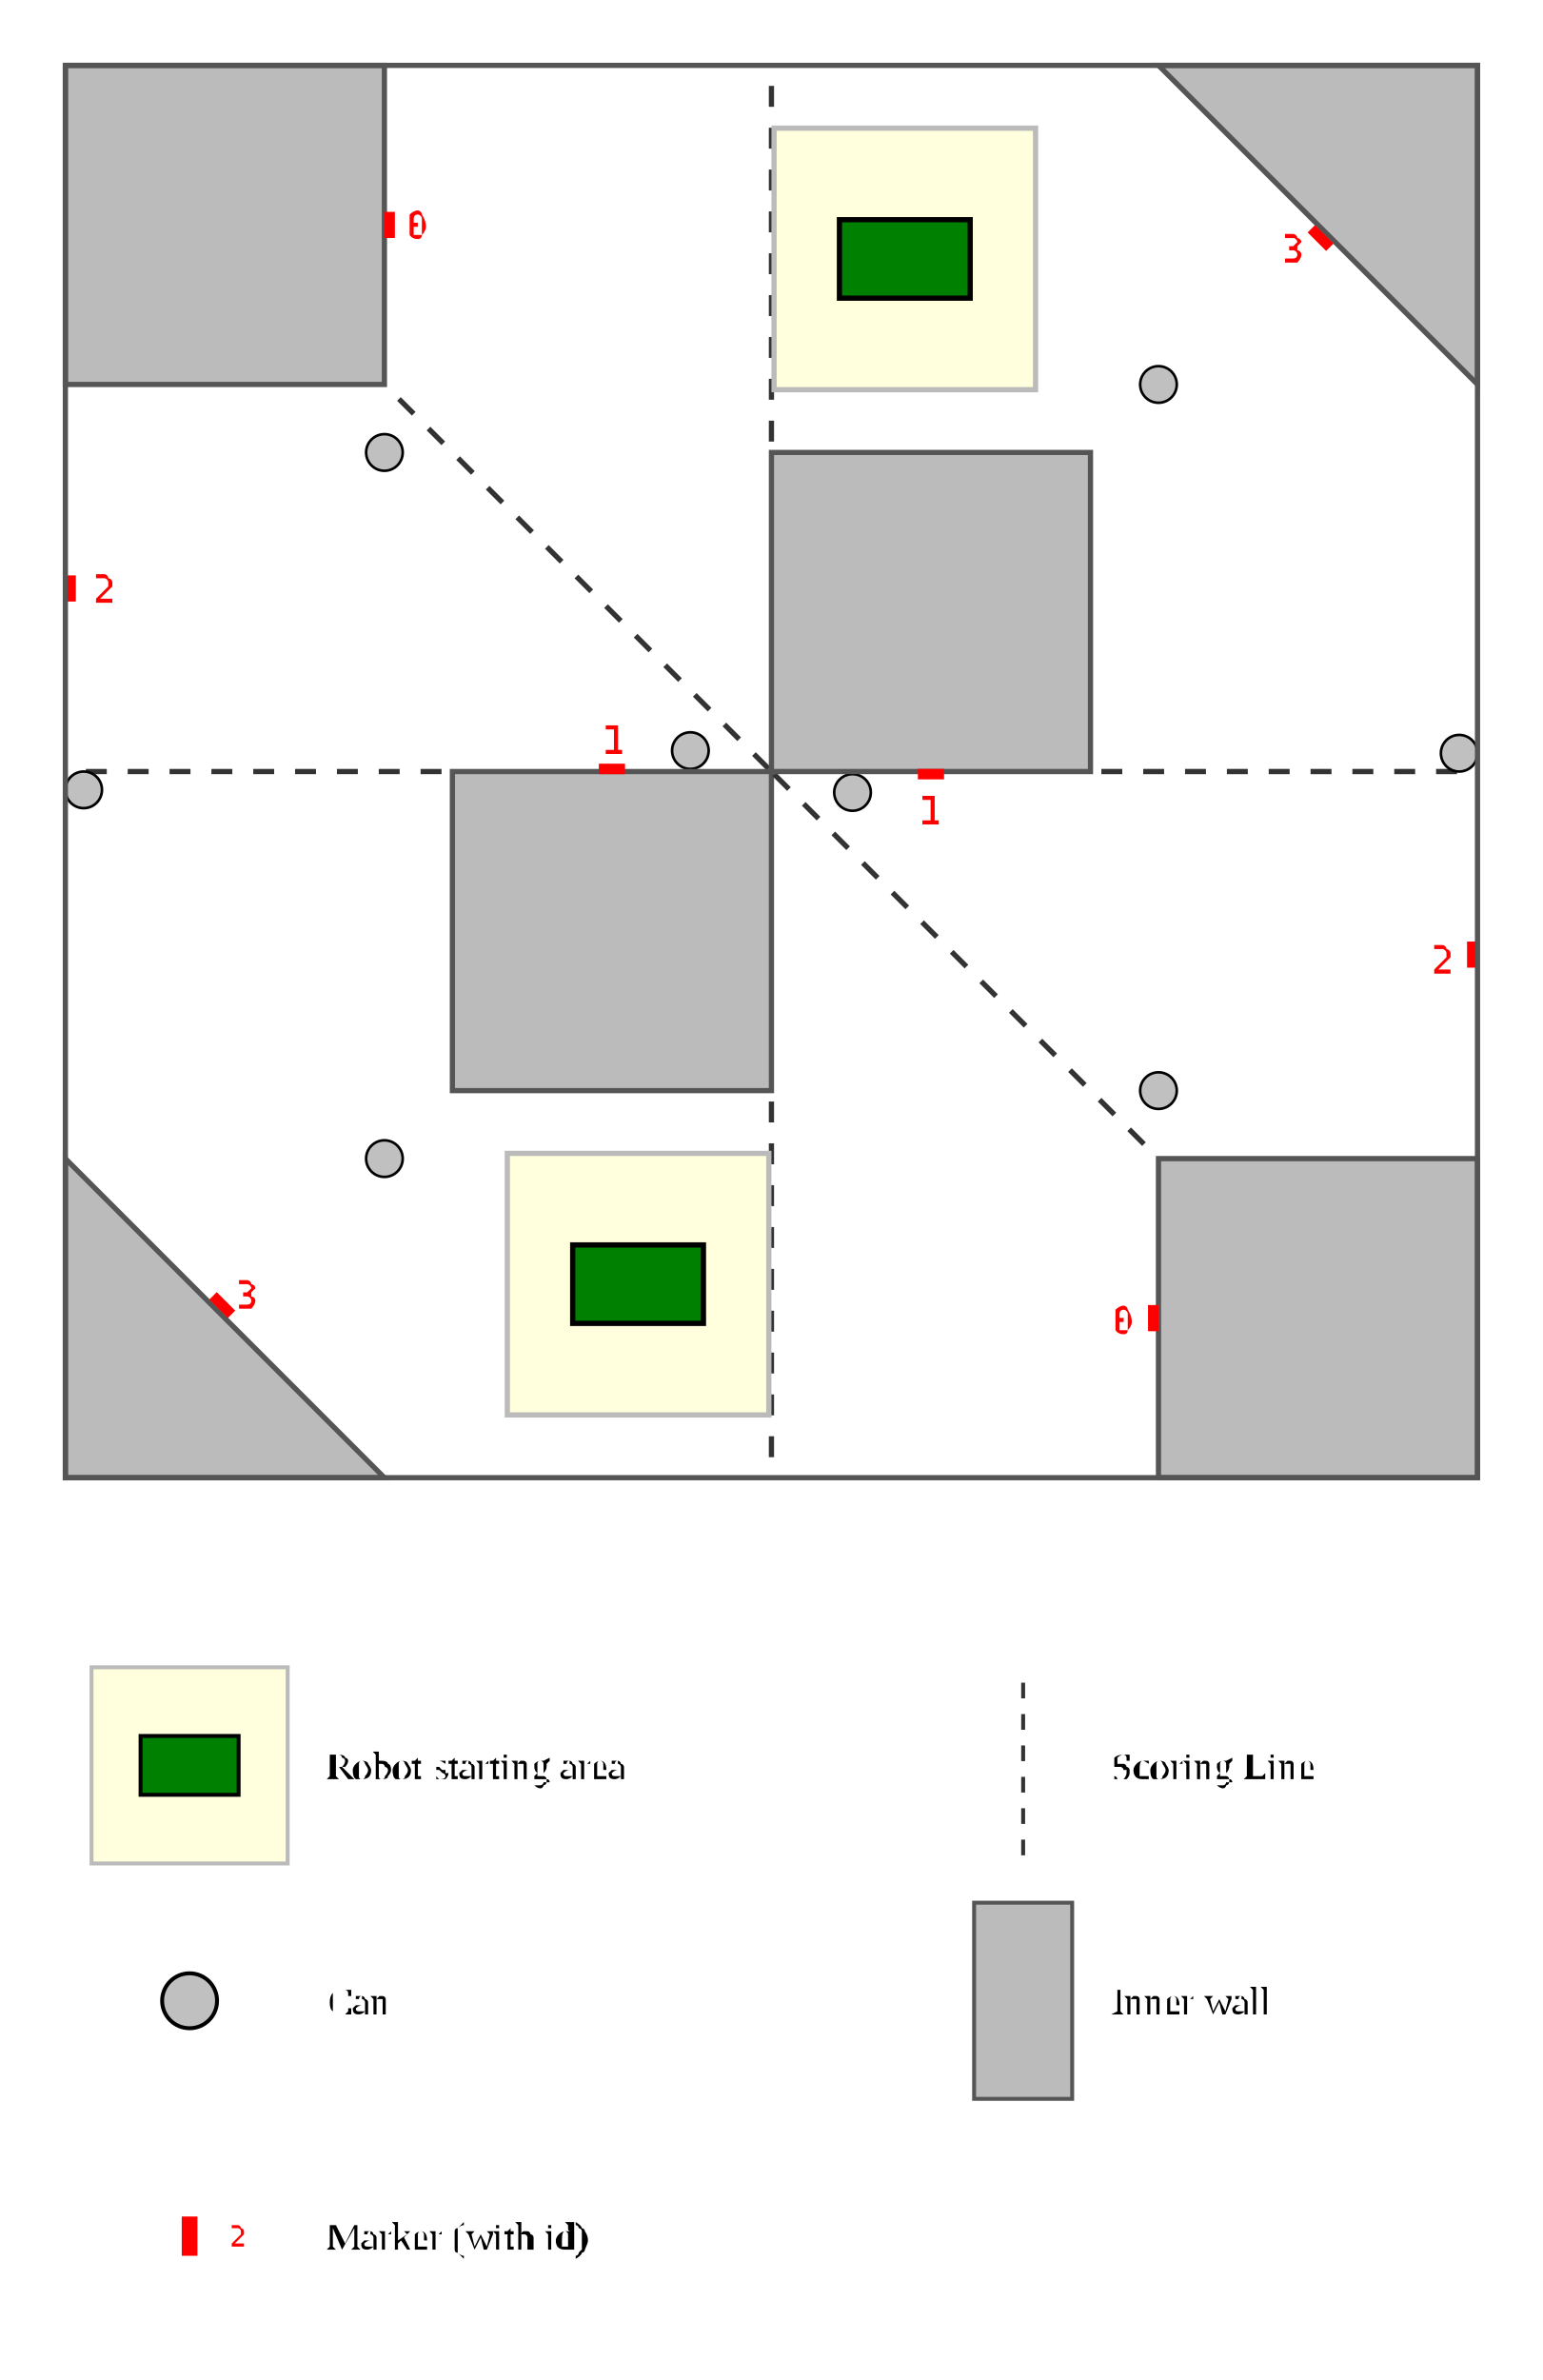
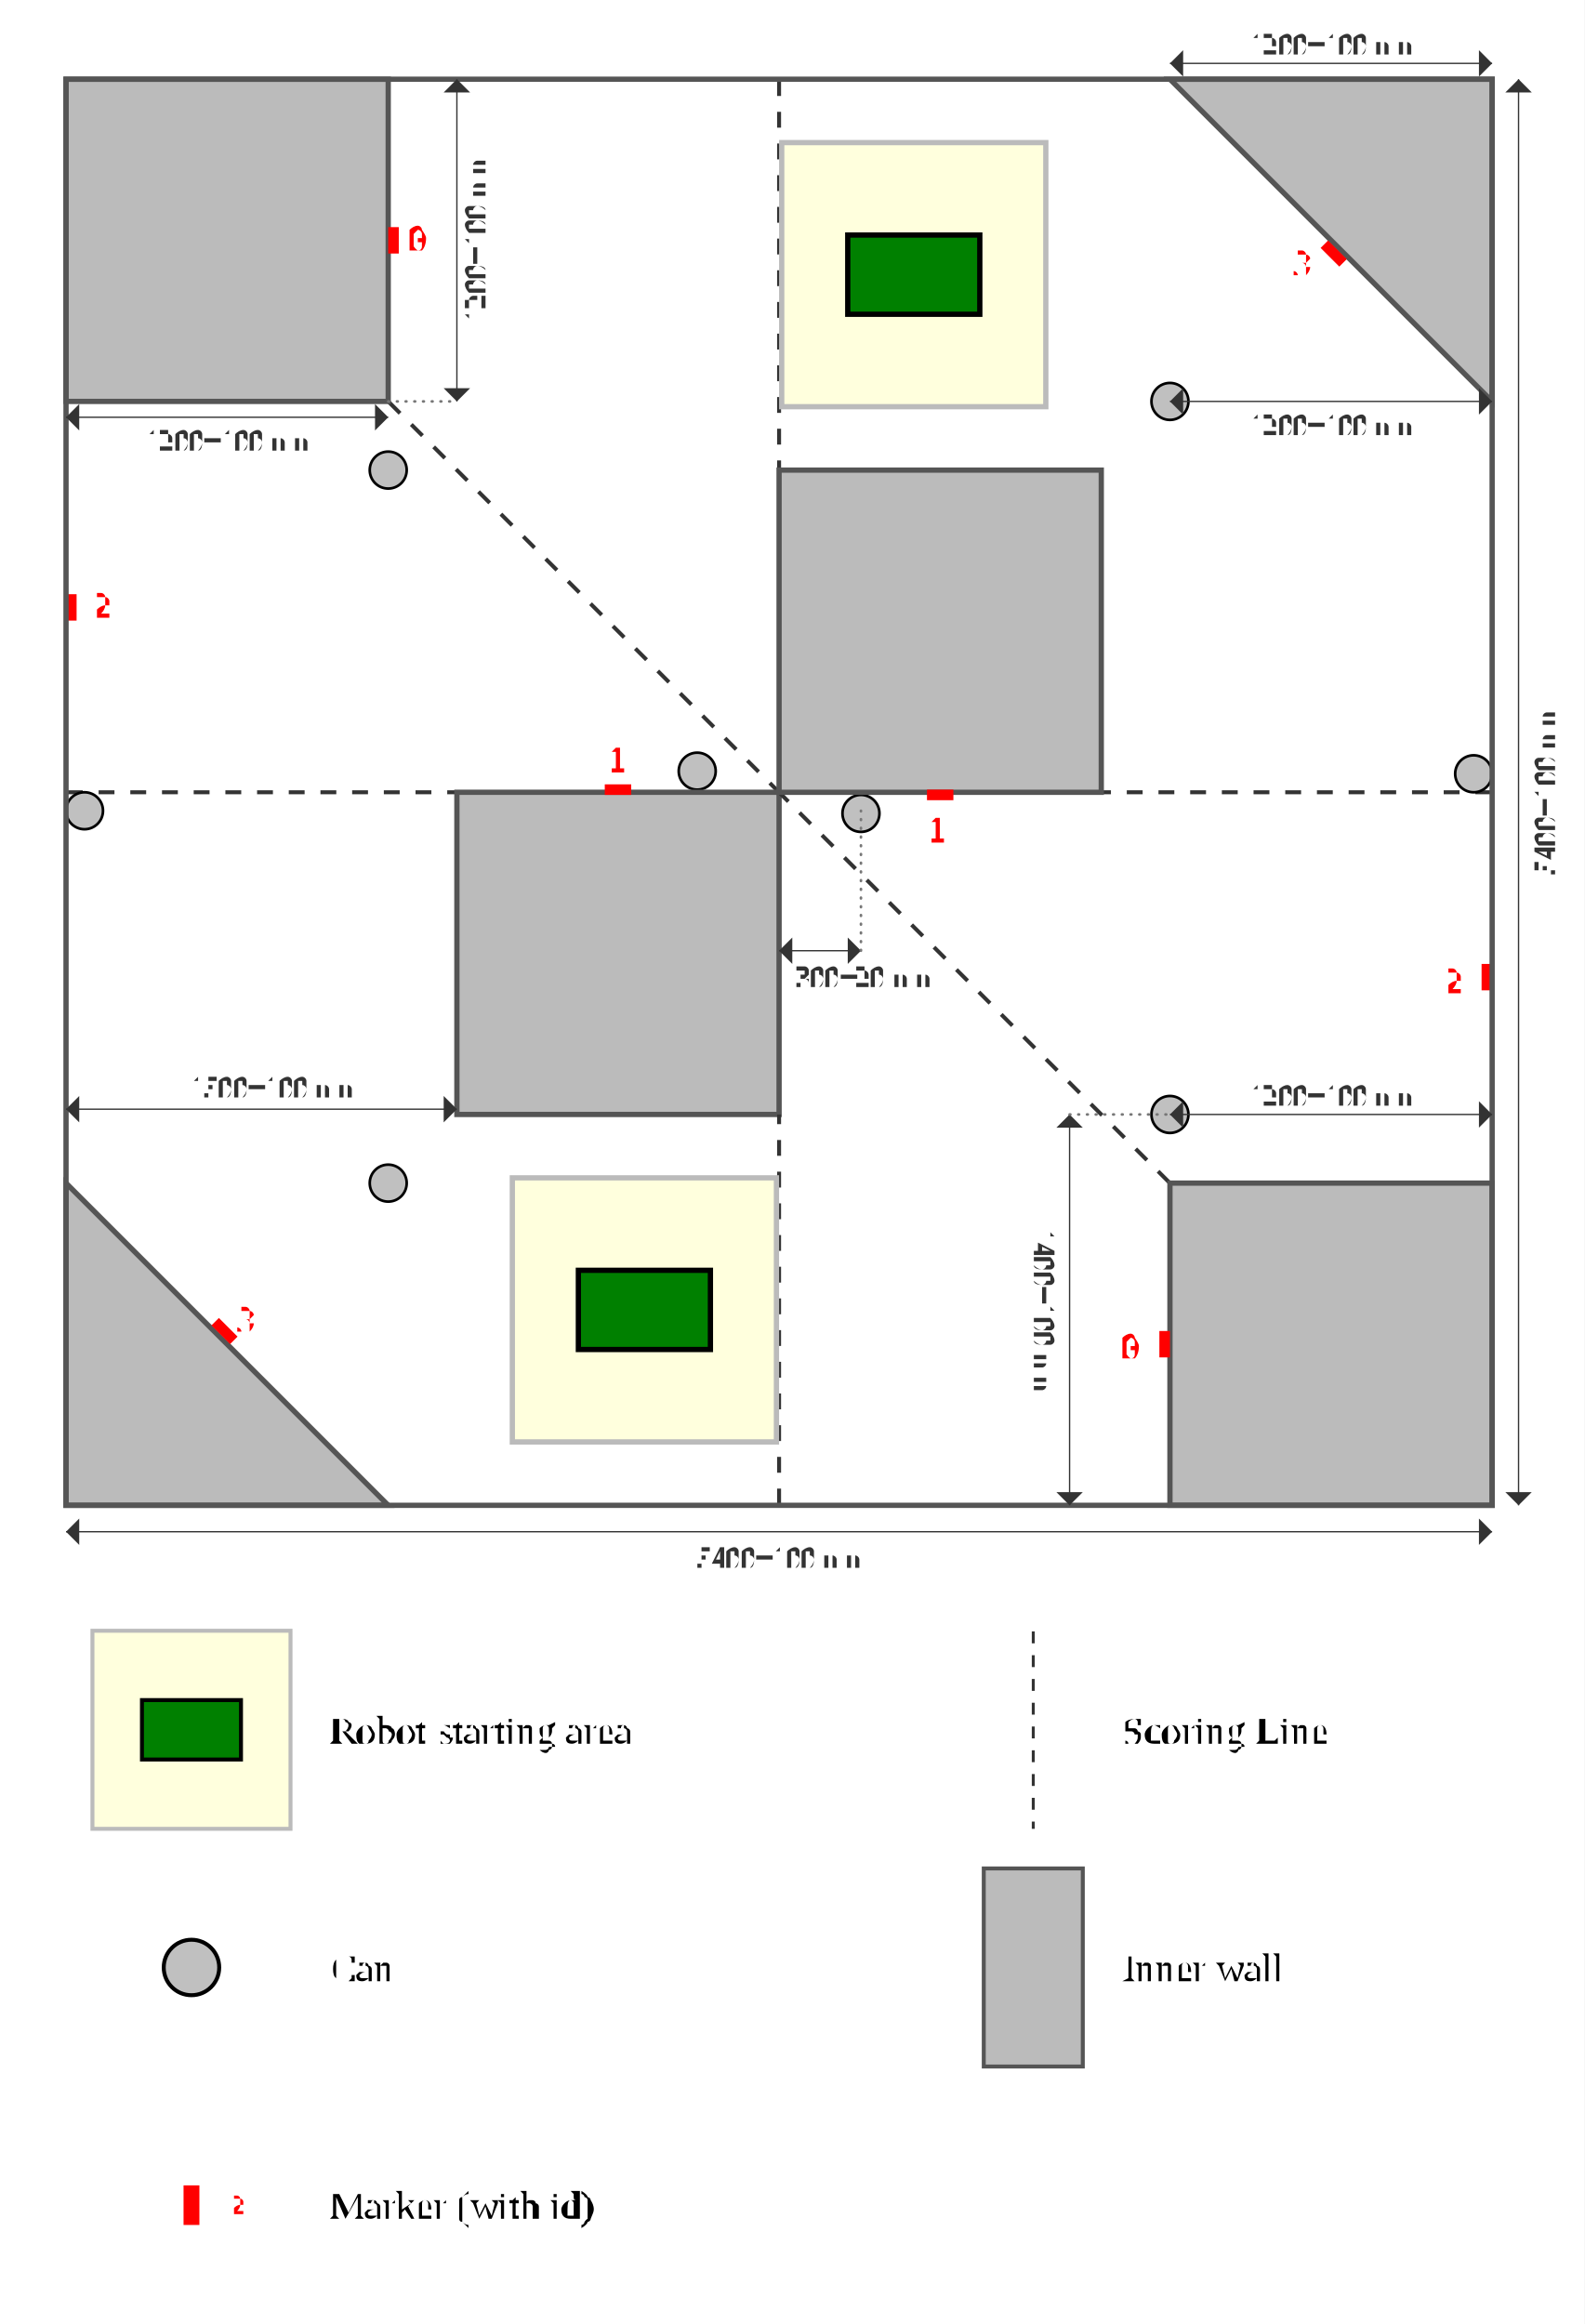
- <svg xmlns="http://www.w3.org/2000/svg" xmlns:xlink="http://www.w3.org/1999/xlink" version="1.1" baseProfile="full" width="590" height="910">
+ <svg xmlns="http://www.w3.org/2000/svg" xmlns:xlink="http://www.w3.org/1999/xlink" version="1.1" baseProfile="full" width="600" height="880">
  <style type="text/css">
    
      .arena-wall {
          fill: none;
          stroke: #555;
          stroke-width: .02;
      }

      .inner-wall {
          fill: #bbb;
          stroke: #555;
          stroke-width: .02;
      }

      .arena-wall {
          fill: none;
          stroke: #555;
          stroke-width: .02;
      }

      .can {
          stroke: black;
          stroke-width: 0.01;
          fill: silver;
      }

      #robot {
          fill: green;
          stroke: black;
          stroke-width: 0.02;
      }

      .scoring-line {
          stroke: #333;
-           stroke-width: 0.02;
+           stroke-width: 0.015;
          /*stroke-dasharray: 0.141, 0.141;*/
-           stroke-dasharray: 0.08 0.08;
+           stroke-dasharray: 0.06 0.06;
          stroke-dashoffset: -50%;
          fill: none;
      }

      .marker {
          stroke: red;
          stroke-width: 0.04;
      }

      .start-zone {
        stroke: #bbb;
        stroke-width: 0.02;
        fill: #ffd;
      }

      .legend-label {
        font-size: 0.2px;
        text-anchor: start;
        dominant-baseline: central;
      }

      .marker-label {
-         font-size: 0.15px;
+         font-size: 0.12px;
        text-anchor: central;
        dominant-baseline: central;
        fill: red;
        font-family: monospace;
      }

+       /*.dimension {
+          display: none;
+       }*/
+       line.dimension {
+         stroke: #333;
+         stroke-width: 0.005;
+         marker-start: url(#dimension-arrow-head-start);
+         marker-end: url(#dimension-arrow-head-end);
+       }
+ 
+       text.dimension {
+         fill: #333;
+         font-size: 0.11px;
+         text-anchor: middle;
+         dominant-baseline: central;
+       }
+       .dimension-arrow-head {
+         fill: #333;
+       }
+       .dimension-guide {
+         stroke: #777;
+         stroke-width: 0.01;
+         stroke-dasharray: 0.003 0.03;
+         stroke-linecap: round;
+         fill: none;
+       }
+ 
    
  </style>
  <defs>
+     <g transform="scale(0.05)" id="dimension-arrow-head">
+       <path id="path218" class="dimension-arrow-head" d="M0,0 L1,1 L1,-1 L0,0" />
+     </g>
+     <marker markerUnits="userSpaceOnUse" refY="1" refX="0" markerHeight="2" markerWidth="1" orient="auto" id="dimension-arrow-head-start">
+       <use transform="translate(0,1)" xlink:href="#dimension-arrow-head" />
+     </marker>
+     <marker markerUnits="userSpaceOnUse" refY="1" refX="1" markerHeight="2" markerWidth="1" orient="auto" id="dimension-arrow-head-end">
+       <use transform="matrix(-1,0,0,1,1,1)" xlink:href="#dimension-arrow-head" />
+     </marker>
    <circle cx="0" cy="0" r="0.07" id="can" />
    <line x1="-0.05" y1="0" x2="0.05" y2="0" id="marker" />
    <rect width="0.5" height="0.3" x="-0.25" y="-0.15" id="robot" />
    <g id="side-zone">
      <line class="scoring-line" x1="2.7" y1="0" x2="2.7" y2="1.48" />
      <line class="scoring-line" x1="0" y1="2.7" x2="1.48" y2="2.7" />
      <line class="scoring-line" x1="1.22" y1="1.22" x2="2.7" y2="2.7" />
      <rect width="1" height="1" x="2.71" y="0.24" class="start-zone" />
      <g transform="translate(3.21 0.74)">
        <use xlink:href="#robot" />
      </g>
      <use xlink:href="#can" transform="translate(4.18 1.22)" class="can" />
      <use xlink:href="#can" transform="translate(1.22 1.48)" class="can" />
      <use xlink:href="#can" transform="translate(2.39 2.62)" class="can" />
      <use xlink:href="#can" transform="translate(0.07 2.77)" class="can" />
      <rect width="1.22" height="1.22" x="1.48" y="2.7" class="inner-wall" />
      <rect width="1.22" height="1.22" x="0" y="0" class="inner-wall" />
      <polygon points="5.4,0 4.18,0 5.4,1.22" class="inner-wall" />
      <use xlink:href="#marker" transform="translate(1.24 0.61) rotate(90)" class="marker" />
      <use xlink:href="#marker" transform="translate(2.09 2.69)" class="marker" />
      <use xlink:href="#marker" transform="translate(0.02 2) rotate(90)" class="marker" />
      <use xlink:href="#marker" transform="translate(4.80 0.66) rotate(45)" class="marker" />
    </g>
  </defs>
  <rect width="100%" height="100%" fill="white" />
-   <g id="arena" transform="translate(25 25) scale(100)">
+   <g id="arena" transform="translate(25 30) scale(100)">
    <use xlink:href="#side-zone" />
    <use xlink:href="#side-zone" transform="rotate(180 2.7 2.7)" />
    <rect width="5.4" height="5.4" x="0" y="0" class="arena-wall" />
    <text class="marker-label" y="0.61" x="1.3">0</text>
    <text class="marker-label" y="4.8" x="4">0</text>
    <text class="marker-label" y="2.58" x="2.05">1</text>
    <text class="marker-label" y="2.85" x="3.26">1</text>
    <text class="marker-label" y="2" x="0.1">2</text>
    <text class="marker-label" y="3.42" x="5.22">2</text>
    <text class="marker-label" y="4.7" x="0.65">3</text>
    <text class="marker-label" y="0.7" x="4.65">3</text>
+     <line x1="0" y1="1.28" x2="1.22" y2="1.28" class="dimension" />
+     <text class="dimension" y="1.37" x="0.61">1200±100mm</text>
+     <line x1="1.48" y1="0" x2="1.48" y2="1.22" class="dimension" />
+     <line x1="1.22" y1="1.22" x2="1.48" y2="1.22" class="dimension-guide" />
+     <text class="dimension" transform="rotate(-90, 1.55 0.61)" y="0.61" x="1.55">1200±100mm</text>
+     <line x1="0" y1="3.9" x2="1.48" y2="3.9" class="dimension" />
+     <text class="dimension" y="3.82" x="0.78">1500±100mm</text>
+     <line x1="4.18" y1="-0.06" x2="5.4" y2="-0.06" class="dimension" />
+     <text class="dimension" y="-0.13" x="4.79">1200±100mm</text>
+     <line x1="4.18" y1="3.92" x2="5.4" y2="3.92" class="dimension" />
+     <text class="dimension" y="3.85" x="4.79">1200±100mm</text>
+     <line x1="3.8" y1="5.4" x2="3.8" y2="3.92" class="dimension" />
+     <line x1="3.8" y1="3.92" x2="4.18" y2="3.92" class="dimension-guide" />
+     <text class="dimension" transform="rotate(90, 3.7 4.66)" y="4.66" x="3.7">1400±100mm</text>
+     <line x1="2.7" y1="3.3" x2="3.01" y2="3.3" class="dimension" />
+     <line x1="3.01" y1="3.3" x2="3.01" y2="2.77" class="dimension-guide" />
+     <text class="dimension" y="3.4" x="3.02">300±20mm</text>
+     <line x1="4.18" y1="1.22" x2="5.4" y2="1.22" class="dimension" />
+     <text class="dimension" y="1.31" x="4.79">1200±100mm</text>
+     <line x1="0" y1="5.5" x2="5.4" y2="5.5" class="dimension" />
+     <text class="dimension" y="5.6" x="2.7">5400±100mm</text>
+     <line x1="5.5" y1="0" x2="5.5" y2="5.4" class="dimension" />
+     <text class="dimension" transform="rotate(-90, 5.6 2.7)" y="2.7" x="5.6">5400±100mm</text>
  </g>
-   <g id="legend" transform="translate(35 600) scale(75)">
+   <g id="legend" transform="translate(35 580) scale(75)">
    <rect width="1" height="1" x="0" y="0.5" class="start-zone" />
    <use x="0.5" y="1" xlink:href="#robot" />
    <text class="legend-label" y="1" x="1.2">Robot starting area</text>
    <use xlink:href="#can" transform="translate(0.5 2.2) scale(2)" class="can" />
    <text class="legend-label" y="2.2" x="1.2">Can</text>
    <use xlink:href="#marker" transform="translate(0.5 3.4) scale(2) rotate(90)" class="marker" />
    <text class="marker-label" y="3.4" x="0.7">2</text>
    <text class="legend-label" y="3.4" x="1.2">Marker (with id)</text>
    <line class="scoring-line" x1="4.75" y1="0.5" x2="4.75" y2="1.5" />
    <text class="legend-label" y="1" x="5.2">Scoring Line</text>
    <rect width="0.5" height="1" x="4.5" y="1.7" class="inner-wall" />
    <text class="legend-label" y="2.2" x="5.2">Inner wall</text>
  </g>
</svg>
